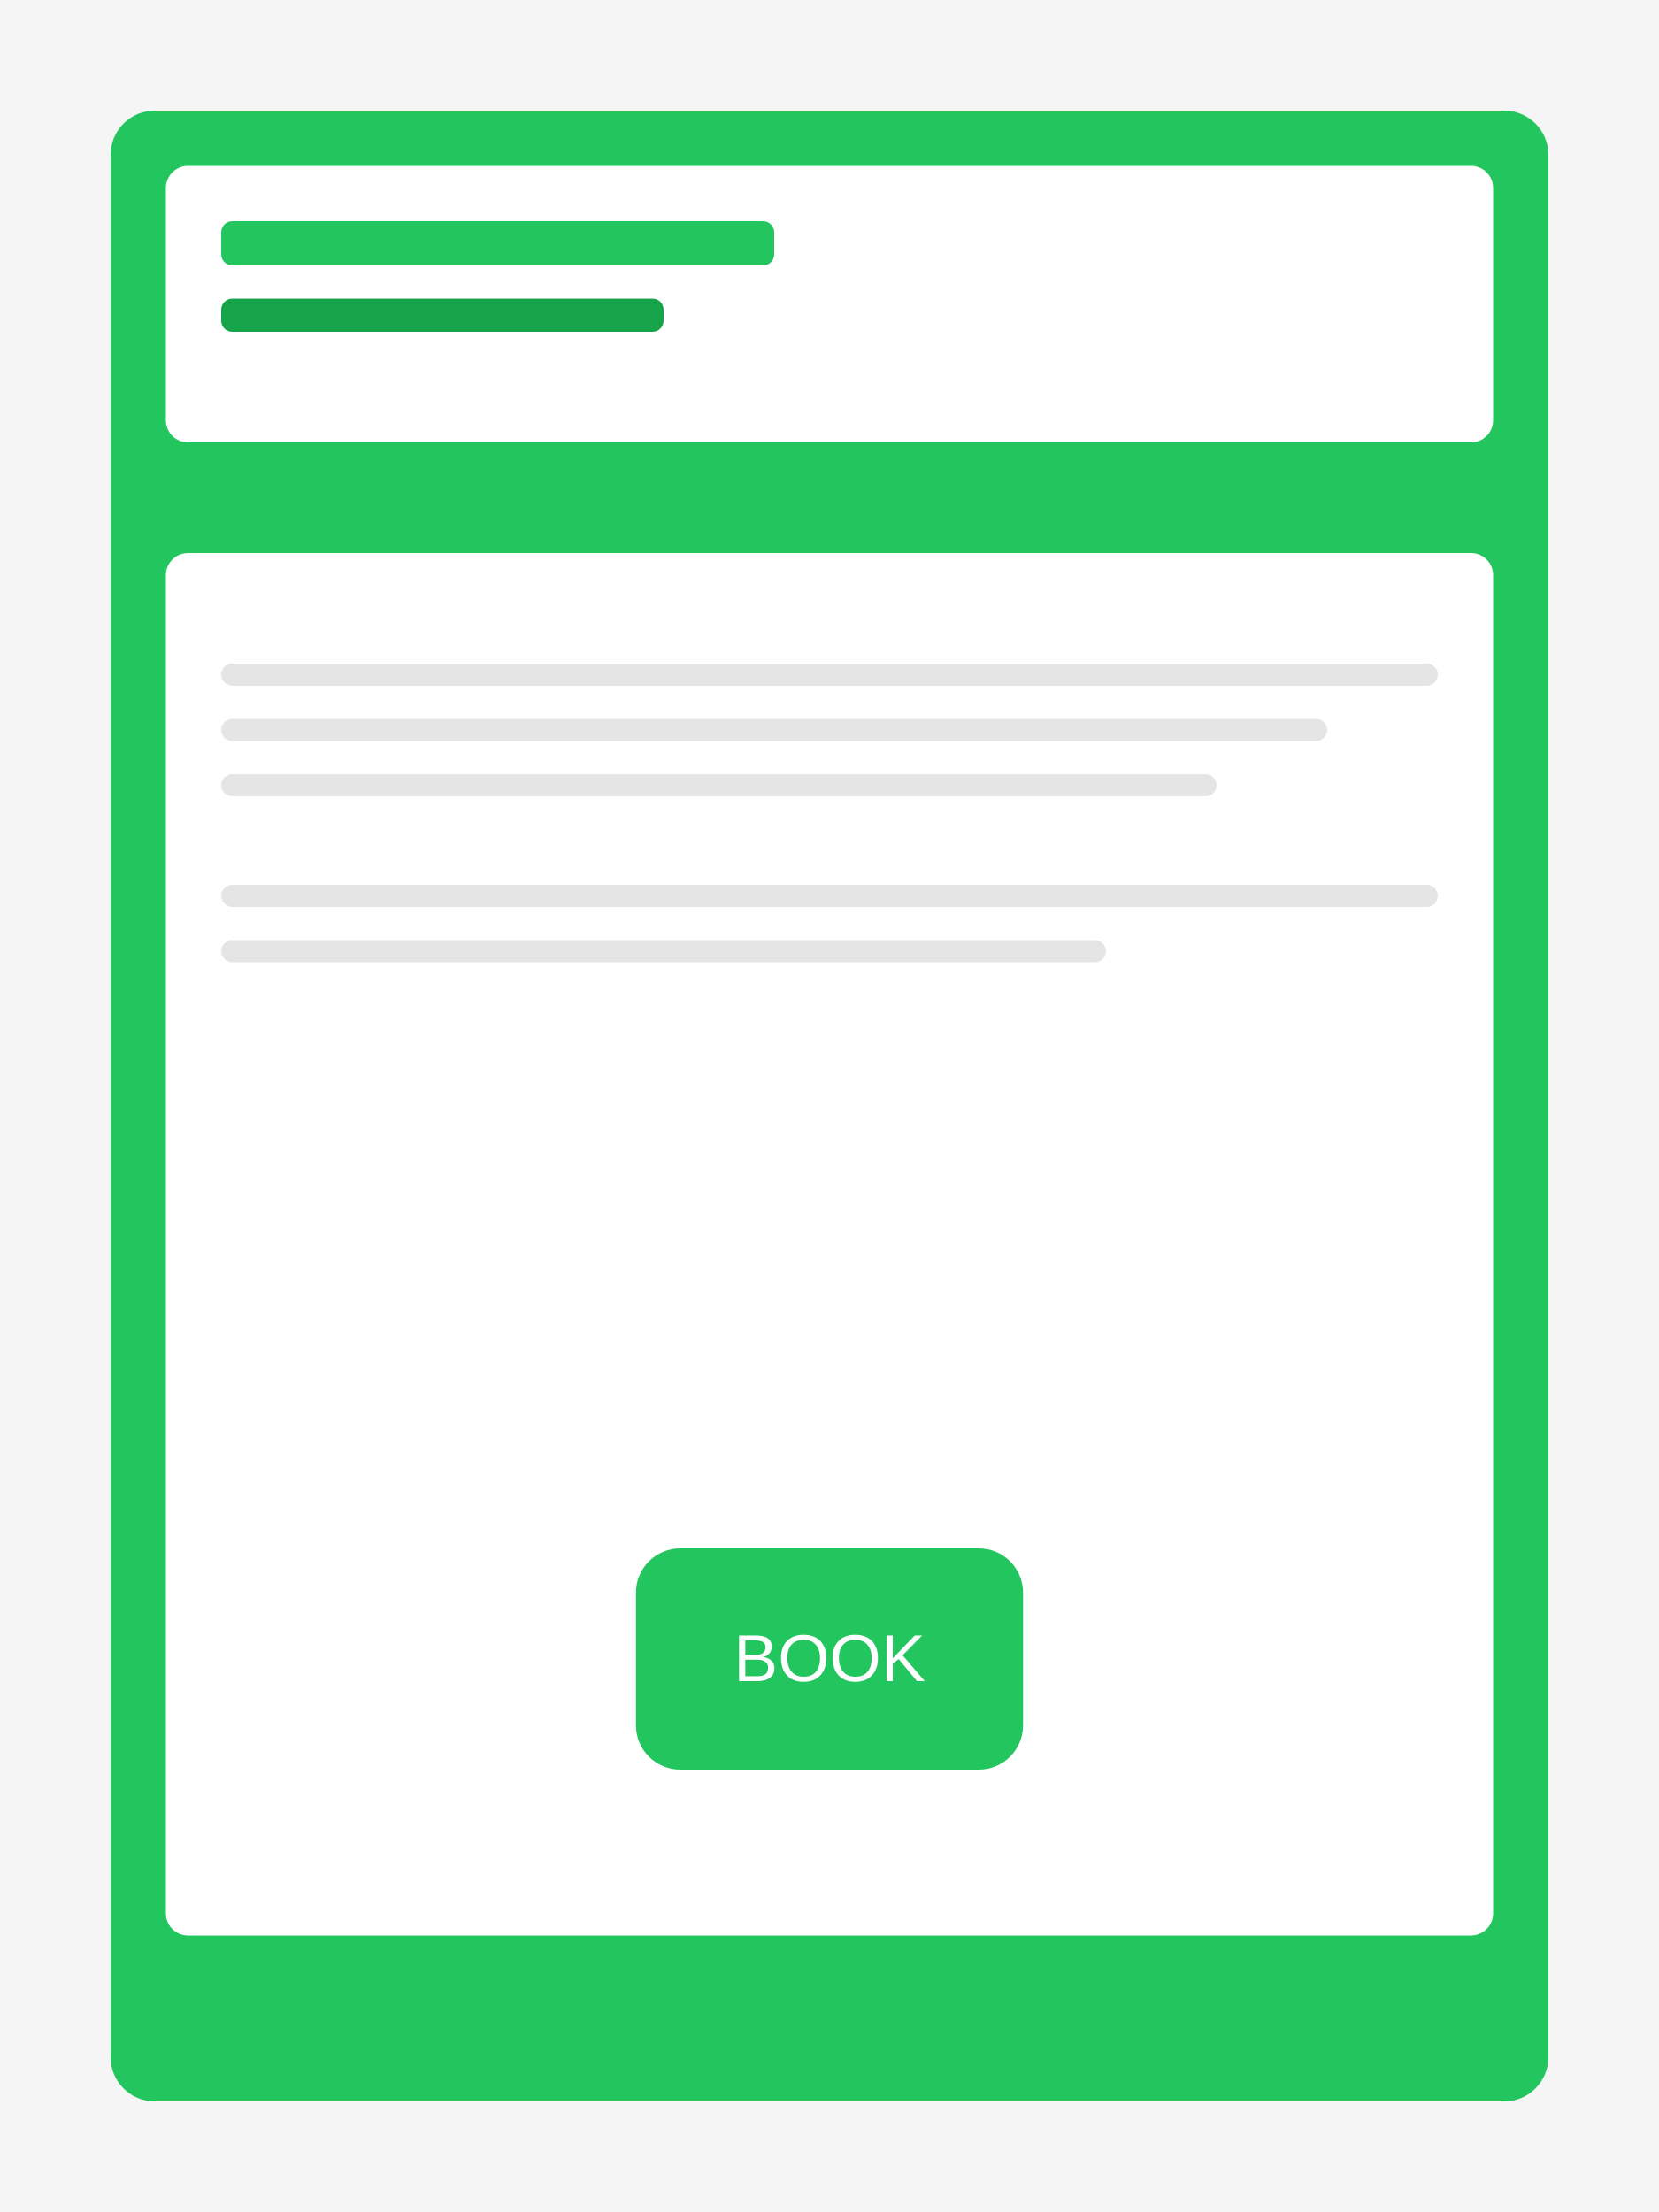
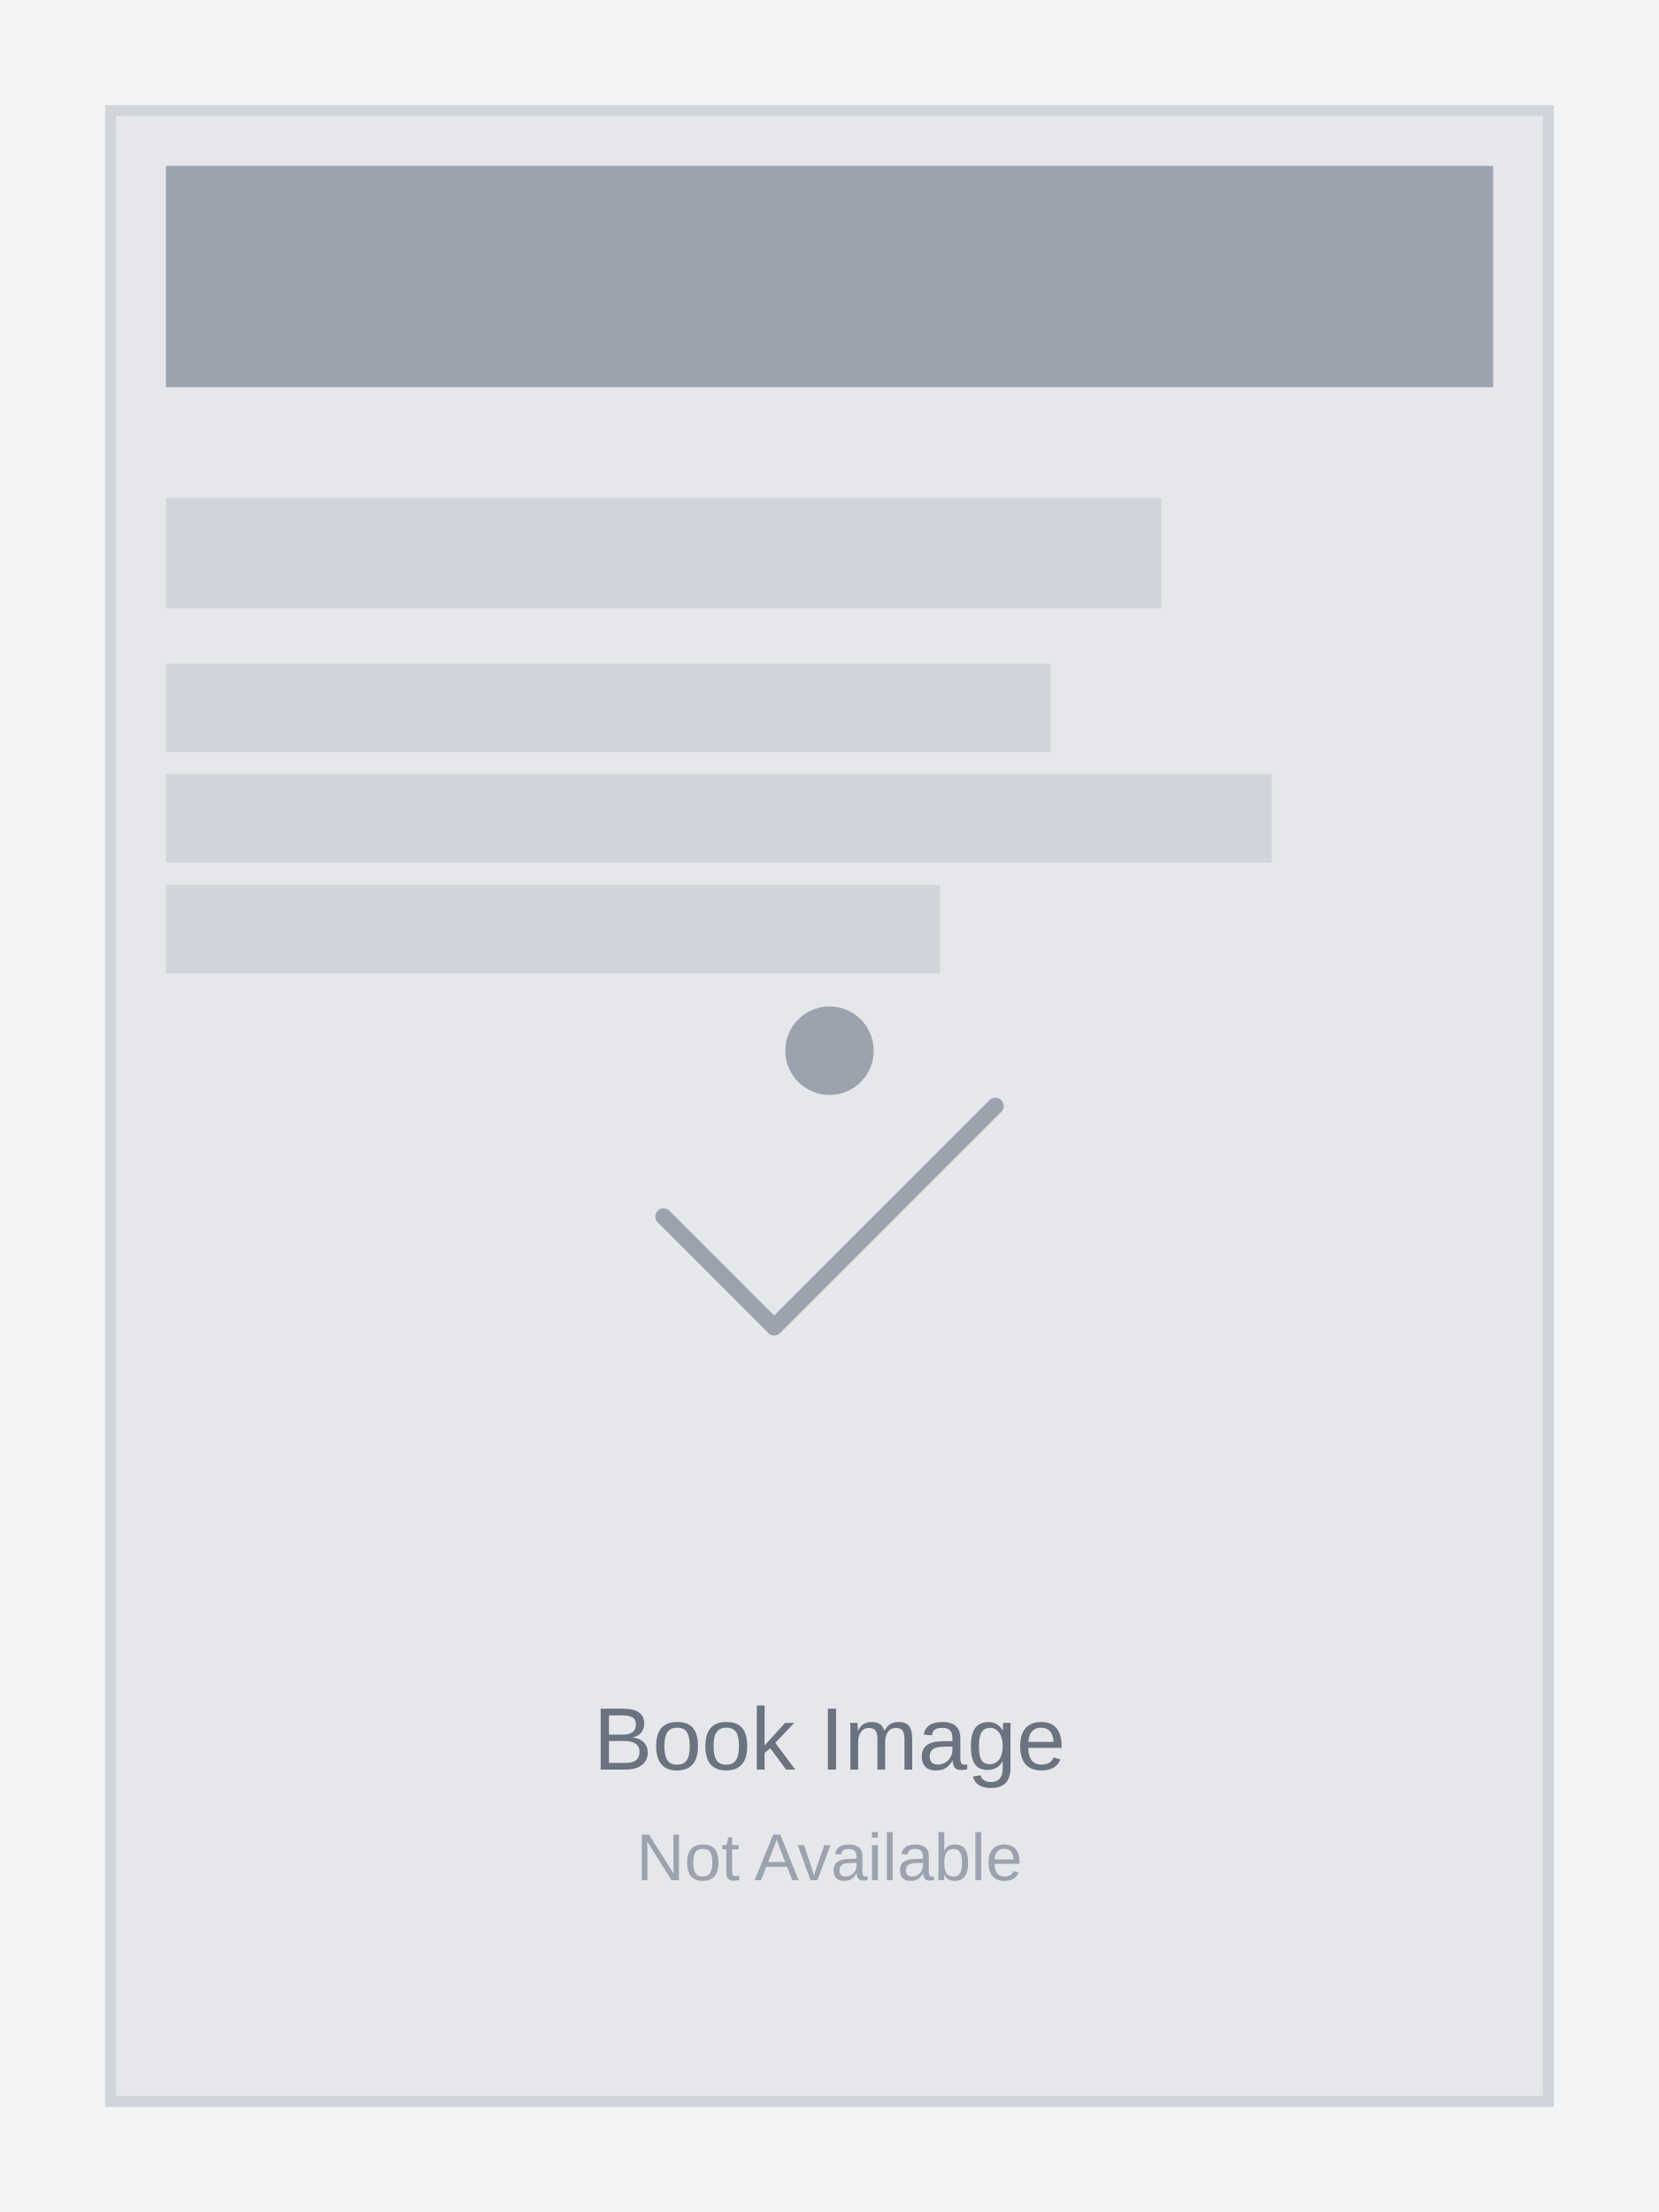
<svg xmlns="http://www.w3.org/2000/svg" width="300" height="400" viewBox="0 0 300 400" fill="none">
-   <rect width="300" height="400" fill="#F5F5F5" />
-   <rect x="20" y="20" width="260" height="360" fill="#22C55E" rx="8" />
-   <rect x="30" y="30" width="240" height="50" fill="#FFFFFF" rx="4" />
-   <rect x="40" y="40" width="100" height="8" fill="#22C55E" rx="2" />
-   <rect x="40" y="54" width="80" height="6" fill="#16A34A" rx="2" />
-   <rect x="30" y="100" width="240" height="250" fill="#FFFFFF" rx="4" />
-   <rect x="40" y="120" width="220" height="4" fill="#E5E5E5" rx="2" />
-   <rect x="40" y="130" width="200" height="4" fill="#E5E5E5" rx="2" />
-   <rect x="40" y="140" width="180" height="4" fill="#E5E5E5" rx="2" />
-   <rect x="40" y="160" width="220" height="4" fill="#E5E5E5" rx="2" />
-   <rect x="40" y="170" width="160" height="4" fill="#E5E5E5" rx="2" />
-   <rect x="115" y="280" width="70" height="40" fill="#22C55E" rx="8" />
-   <text x="150" y="304" fill="white" font-family="Arial" font-size="12" text-anchor="middle">BOOK</text>
+   <rect width="300" height="400" fill="#F3F4F6" />
+   <rect x="20" y="20" width="260" height="360" fill="#E5E7EB" stroke="#D1D5DB" stroke-width="2" />
+   <rect x="30" y="30" width="240" height="40" fill="#9CA3AF" />
+   <rect x="30" y="90" width="180" height="20" fill="#D1D5DB" />
+   <rect x="30" y="120" width="160" height="16" fill="#D1D5DB" />
+   <rect x="30" y="140" width="200" height="16" fill="#D1D5DB" />
+   <rect x="30" y="160" width="140" height="16" fill="#D1D5DB" />
+   <path d="M120 220L140 240L180 200" stroke="#9CA3AF" stroke-width="3" stroke-linecap="round" stroke-linejoin="round" />
+   <circle cx="150" cy="190" r="8" fill="#9CA3AF" />
+   <text x="150" y="320" font-family="Arial, sans-serif" font-size="16" fill="#6B7280" text-anchor="middle">Book Image</text>
+   <text x="150" y="340" font-family="Arial, sans-serif" font-size="12" fill="#9CA3AF" text-anchor="middle">Not Available</text>
</svg>
